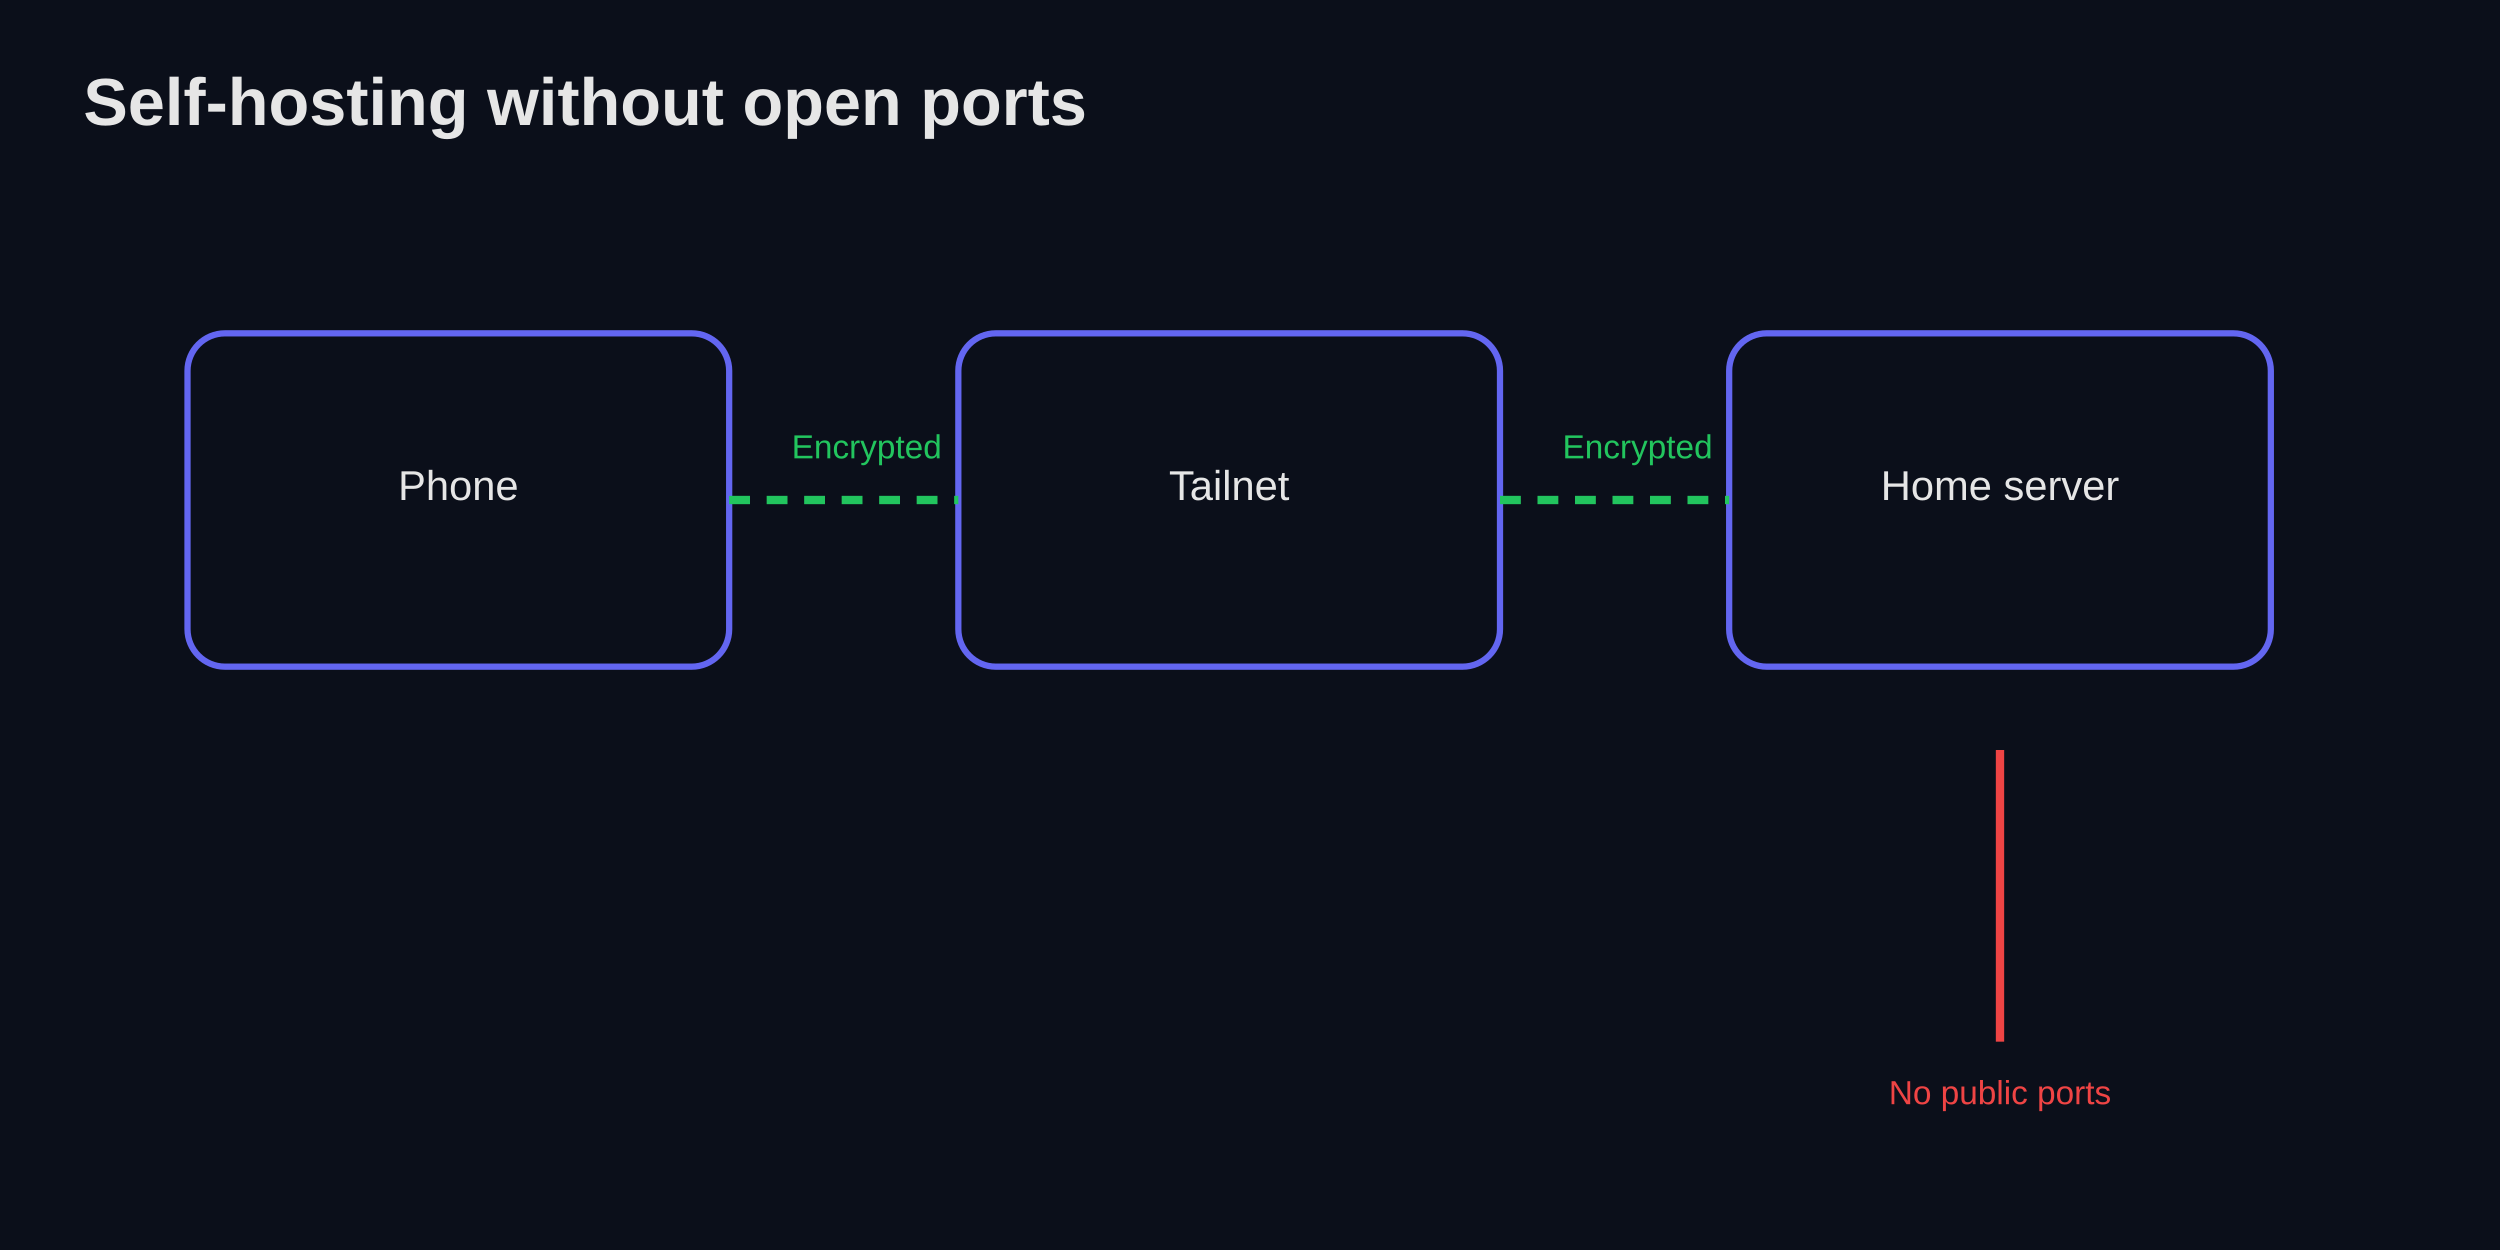
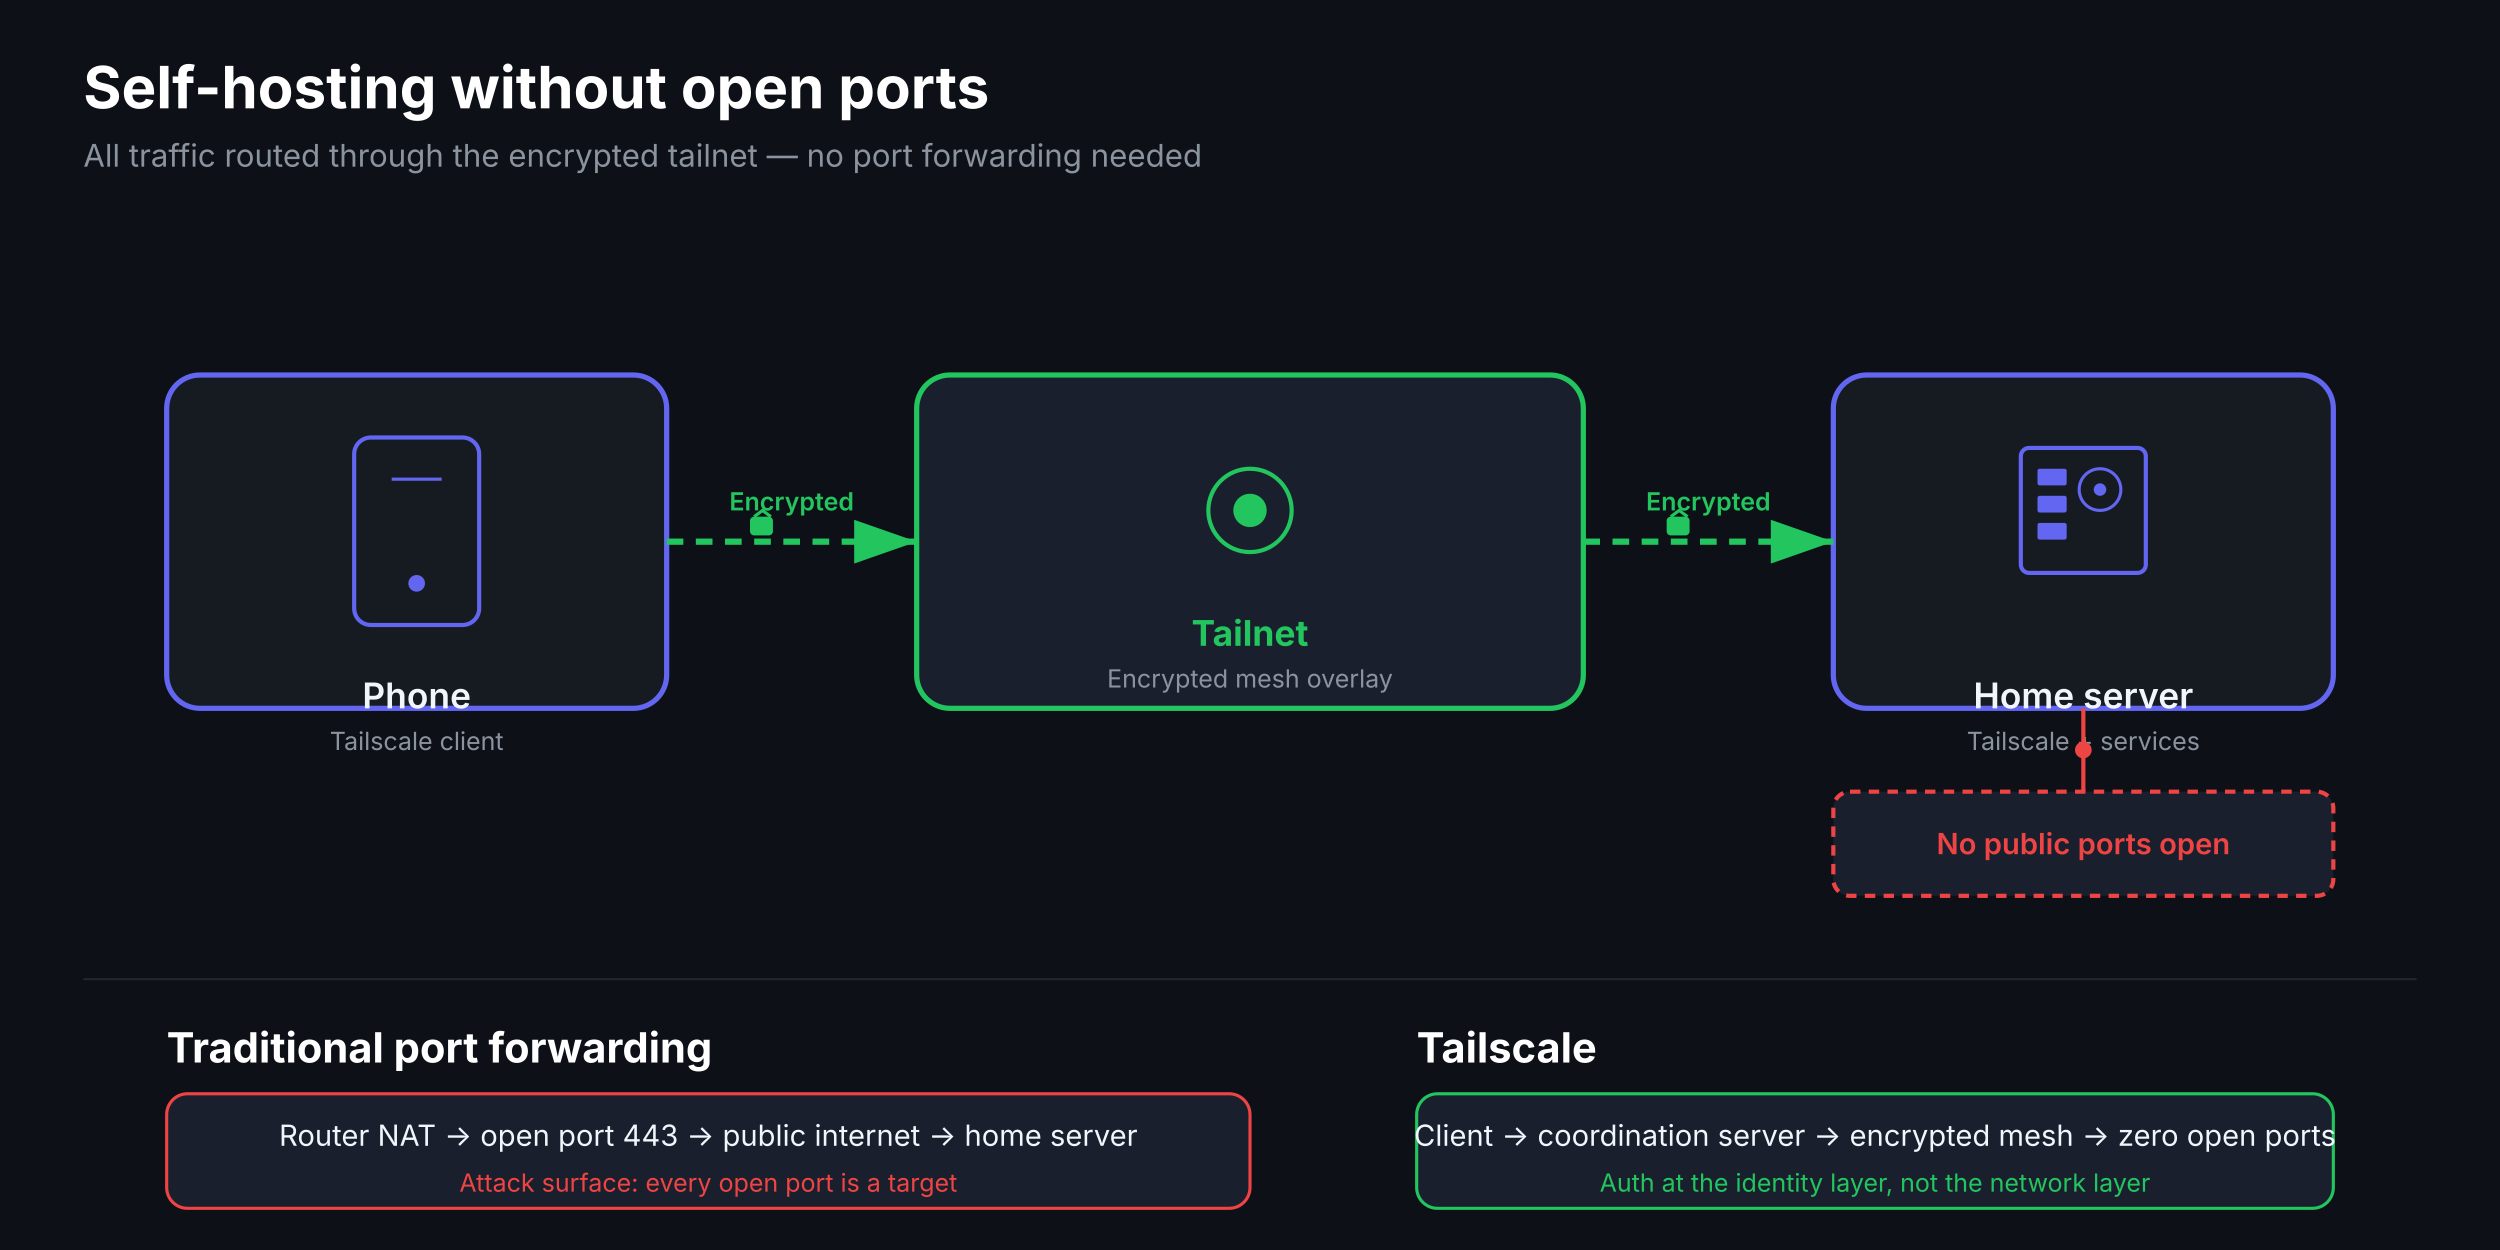
- <svg xmlns="http://www.w3.org/2000/svg" width="1200" height="600" viewBox="0 0 1200 600" role="img" aria-labelledby="title desc">
-   <rect width="1200" height="600" fill="#0b0f1a" />
-   <g font-family="Arial, sans-serif" fill="#e6e6e6">
-     <text x="40" y="60" font-size="32" font-weight="700">Self-hosting without open ports</text>
-   </g>
-   <g stroke="#6366f1" stroke-width="3" fill="none">
-     <rect x="90" y="160" width="260" height="160" rx="18" />
-     <rect x="460" y="160" width="260" height="160" rx="18" />
-     <rect x="830" y="160" width="260" height="160" rx="18" />
-   </g>
-   <g font-family="Arial, sans-serif" fill="#e6e6e6" font-size="20" text-anchor="middle">
-     <text x="220" y="240">Phone</text>
-     <text x="590" y="240">Tailnet</text>
-     <text x="960" y="240">Home server</text>
-   </g>
-   <g stroke="#22c55e" stroke-width="4" fill="none" stroke-dasharray="10 8">
-     <path d="M350 240 L460 240" />
-     <path d="M720 240 L830 240" />
-   </g>
-   <g fill="#22c55e" font-family="Arial, sans-serif" font-size="16">
-     <text x="380" y="220">Encrypted</text>
-     <text x="750" y="220">Encrypted</text>
-   </g>
-   <g stroke="#ef4444" stroke-width="4" fill="none">
-     <path d="M960 360 L960 500" />
-   </g>
-   <g fill="#ef4444" font-family="Arial, sans-serif" font-size="16" text-anchor="middle">
-     <text x="960" y="530">No public ports</text>
-   </g>
+ <svg xmlns="http://www.w3.org/2000/svg" width="1200" height="600" viewBox="0 0 1200 600" role="img" aria-labelledby="ra-title ra-desc">
+   <defs>
+     <marker id="arrowGreen" markerWidth="10" markerHeight="7" refX="10" refY="3.5" orient="auto">
+       <polygon points="0 0, 10 3.5, 0 7" fill="#22c55e" />
+     </marker>
+   </defs>
+   <rect width="1200" height="600" fill="#0d1117" />
+   <text x="40" y="52" font-family="system-ui, -apple-system, sans-serif" font-size="28" font-weight="700" fill="#ffffff">Self-hosting without open ports</text>
+   <text x="40" y="80" font-family="system-ui, -apple-system, sans-serif" font-size="15" fill="#8b949e">All traffic routed through the encrypted tailnet — no port forwarding needed</text>
+   <rect x="80" y="180" width="240" height="160" rx="16" fill="#161b22" stroke="#6366f1" stroke-width="2.5" />
+   <rect x="170" y="210" width="60" height="90" rx="8" fill="none" stroke="#6366f1" stroke-width="2" />
+   <line x1="188" y1="230" x2="212" y2="230" stroke="#6366f1" stroke-width="1.5" />
+   <circle cx="200" cy="280" r="4" fill="#6366f1" />
+   <text x="200" y="340" font-family="system-ui, -apple-system, sans-serif" font-size="17" font-weight="600" fill="#f0f6fc" text-anchor="middle">Phone</text>
+   <text x="200" y="360" font-family="system-ui, -apple-system, sans-serif" font-size="12" fill="#8b949e" text-anchor="middle">Tailscale client</text>
+   <rect x="440" y="180" width="320" height="160" rx="16" fill="#1a1f2e" stroke="#22c55e" stroke-width="2.5" />
+   <circle cx="600" cy="245" r="20" fill="none" stroke="#22c55e" stroke-width="2" />
+   <circle cx="600" cy="245" r="8" fill="#22c55e" />
+   <text x="600" y="310" font-family="system-ui, -apple-system, sans-serif" font-size="17" font-weight="700" fill="#22c55e" text-anchor="middle">Tailnet</text>
+   <text x="600" y="330" font-family="system-ui, -apple-system, sans-serif" font-size="12" fill="#8b949e" text-anchor="middle">Encrypted mesh overlay</text>
+   <rect x="880" y="180" width="240" height="160" rx="16" fill="#161b22" stroke="#6366f1" stroke-width="2.5" />
+   <rect x="970" y="215" width="60" height="60" rx="4" fill="none" stroke="#6366f1" stroke-width="2" />
+   <rect x="978" y="225" width="14" height="8" rx="1" fill="#6366f1" />
+   <rect x="978" y="238" width="14" height="8" rx="1" fill="#6366f1" />
+   <rect x="978" y="251" width="14" height="8" rx="1" fill="#6366f1" />
+   <circle cx="1008" cy="235" r="10" fill="none" stroke="#6366f1" stroke-width="1.5" />
+   <circle cx="1008" cy="235" r="3" fill="#6366f1" />
+   <text x="1000" y="340" font-family="system-ui, -apple-system, sans-serif" font-size="17" font-weight="600" fill="#f0f6fc" text-anchor="middle">Home server</text>
+   <text x="1000" y="360" font-family="system-ui, -apple-system, sans-serif" font-size="12" fill="#8b949e" text-anchor="middle">Tailscale + services</text>
+   <line x1="320" y1="260" x2="440" y2="260" stroke="#22c55e" stroke-width="3" stroke-dasharray="8 6" marker-end="url(#arrowGreen)" />
+   <rect x="360" y="248" width="11" height="9" rx="2" fill="#22c55e" />
+   <path d="M362 248 l4 -3 l4 3" fill="none" stroke="#22c55e" stroke-width="1.5" />
+   <text x="380" y="245" font-family="system-ui, -apple-system, sans-serif" font-size="12" fill="#22c55e" text-anchor="middle" font-weight="600">Encrypted</text>
+   <line x1="760" y1="260" x2="880" y2="260" stroke="#22c55e" stroke-width="3" stroke-dasharray="8 6" marker-end="url(#arrowGreen)" />
+   <rect x="800" y="248" width="11" height="9" rx="2" fill="#22c55e" />
+   <path d="M802 248 l4 -3 l4 3" fill="none" stroke="#22c55e" stroke-width="1.5" />
+   <text x="820" y="245" font-family="system-ui, -apple-system, sans-serif" font-size="12" fill="#22c55e" text-anchor="middle" font-weight="600">Encrypted</text>
+   <rect x="880" y="380" width="240" height="50" rx="8" fill="#1a1f2e" stroke="#ef4444" stroke-width="2" stroke-dasharray="5 4" />
+   <text x="1000" y="410" font-family="system-ui, -apple-system, sans-serif" font-size="14" font-weight="600" fill="#ef4444" text-anchor="middle">No public ports open</text>
+   <line x1="1000" y1="340" x2="1000" y2="380" stroke="#ef4444" stroke-width="2" />
+   <circle cx="1000" cy="360" r="4" fill="#ef4444" />
+   <line x1="40" y1="470" x2="1160" y2="470" stroke="#21262d" stroke-width="1" />
+   <text x="80" y="510" font-family="system-ui, -apple-system, sans-serif" font-size="20" font-weight="700" fill="#ffffff">Traditional port forwarding</text>
+   <rect x="80" y="525" width="520" height="55" rx="10" fill="#1a1f2e" stroke="#ef4444" stroke-width="1.5" />
+   <text x="340" y="550" font-family="system-ui, -apple-system, sans-serif" font-size="14" fill="#f0f6fc" text-anchor="middle">Router NAT → open port 443 → public internet → home server</text>
+   <text x="340" y="572" font-family="system-ui, -apple-system, sans-serif" font-size="12" fill="#ef4444" text-anchor="middle">Attack surface: every open port is a target</text>
+   <text x="680" y="510" font-family="system-ui, -apple-system, sans-serif" font-size="20" font-weight="700" fill="#ffffff">Tailscale</text>
+   <rect x="680" y="525" width="440" height="55" rx="10" fill="#1a1f2e" stroke="#22c55e" stroke-width="1.5" />
+   <text x="900" y="550" font-family="system-ui, -apple-system, sans-serif" font-size="14" fill="#f0f6fc" text-anchor="middle">Client → coordination server → encrypted mesh → zero open ports</text>
+   <text x="900" y="572" font-family="system-ui, -apple-system, sans-serif" font-size="12" fill="#22c55e" text-anchor="middle">Auth at the identity layer, not the network layer</text>
</svg>
